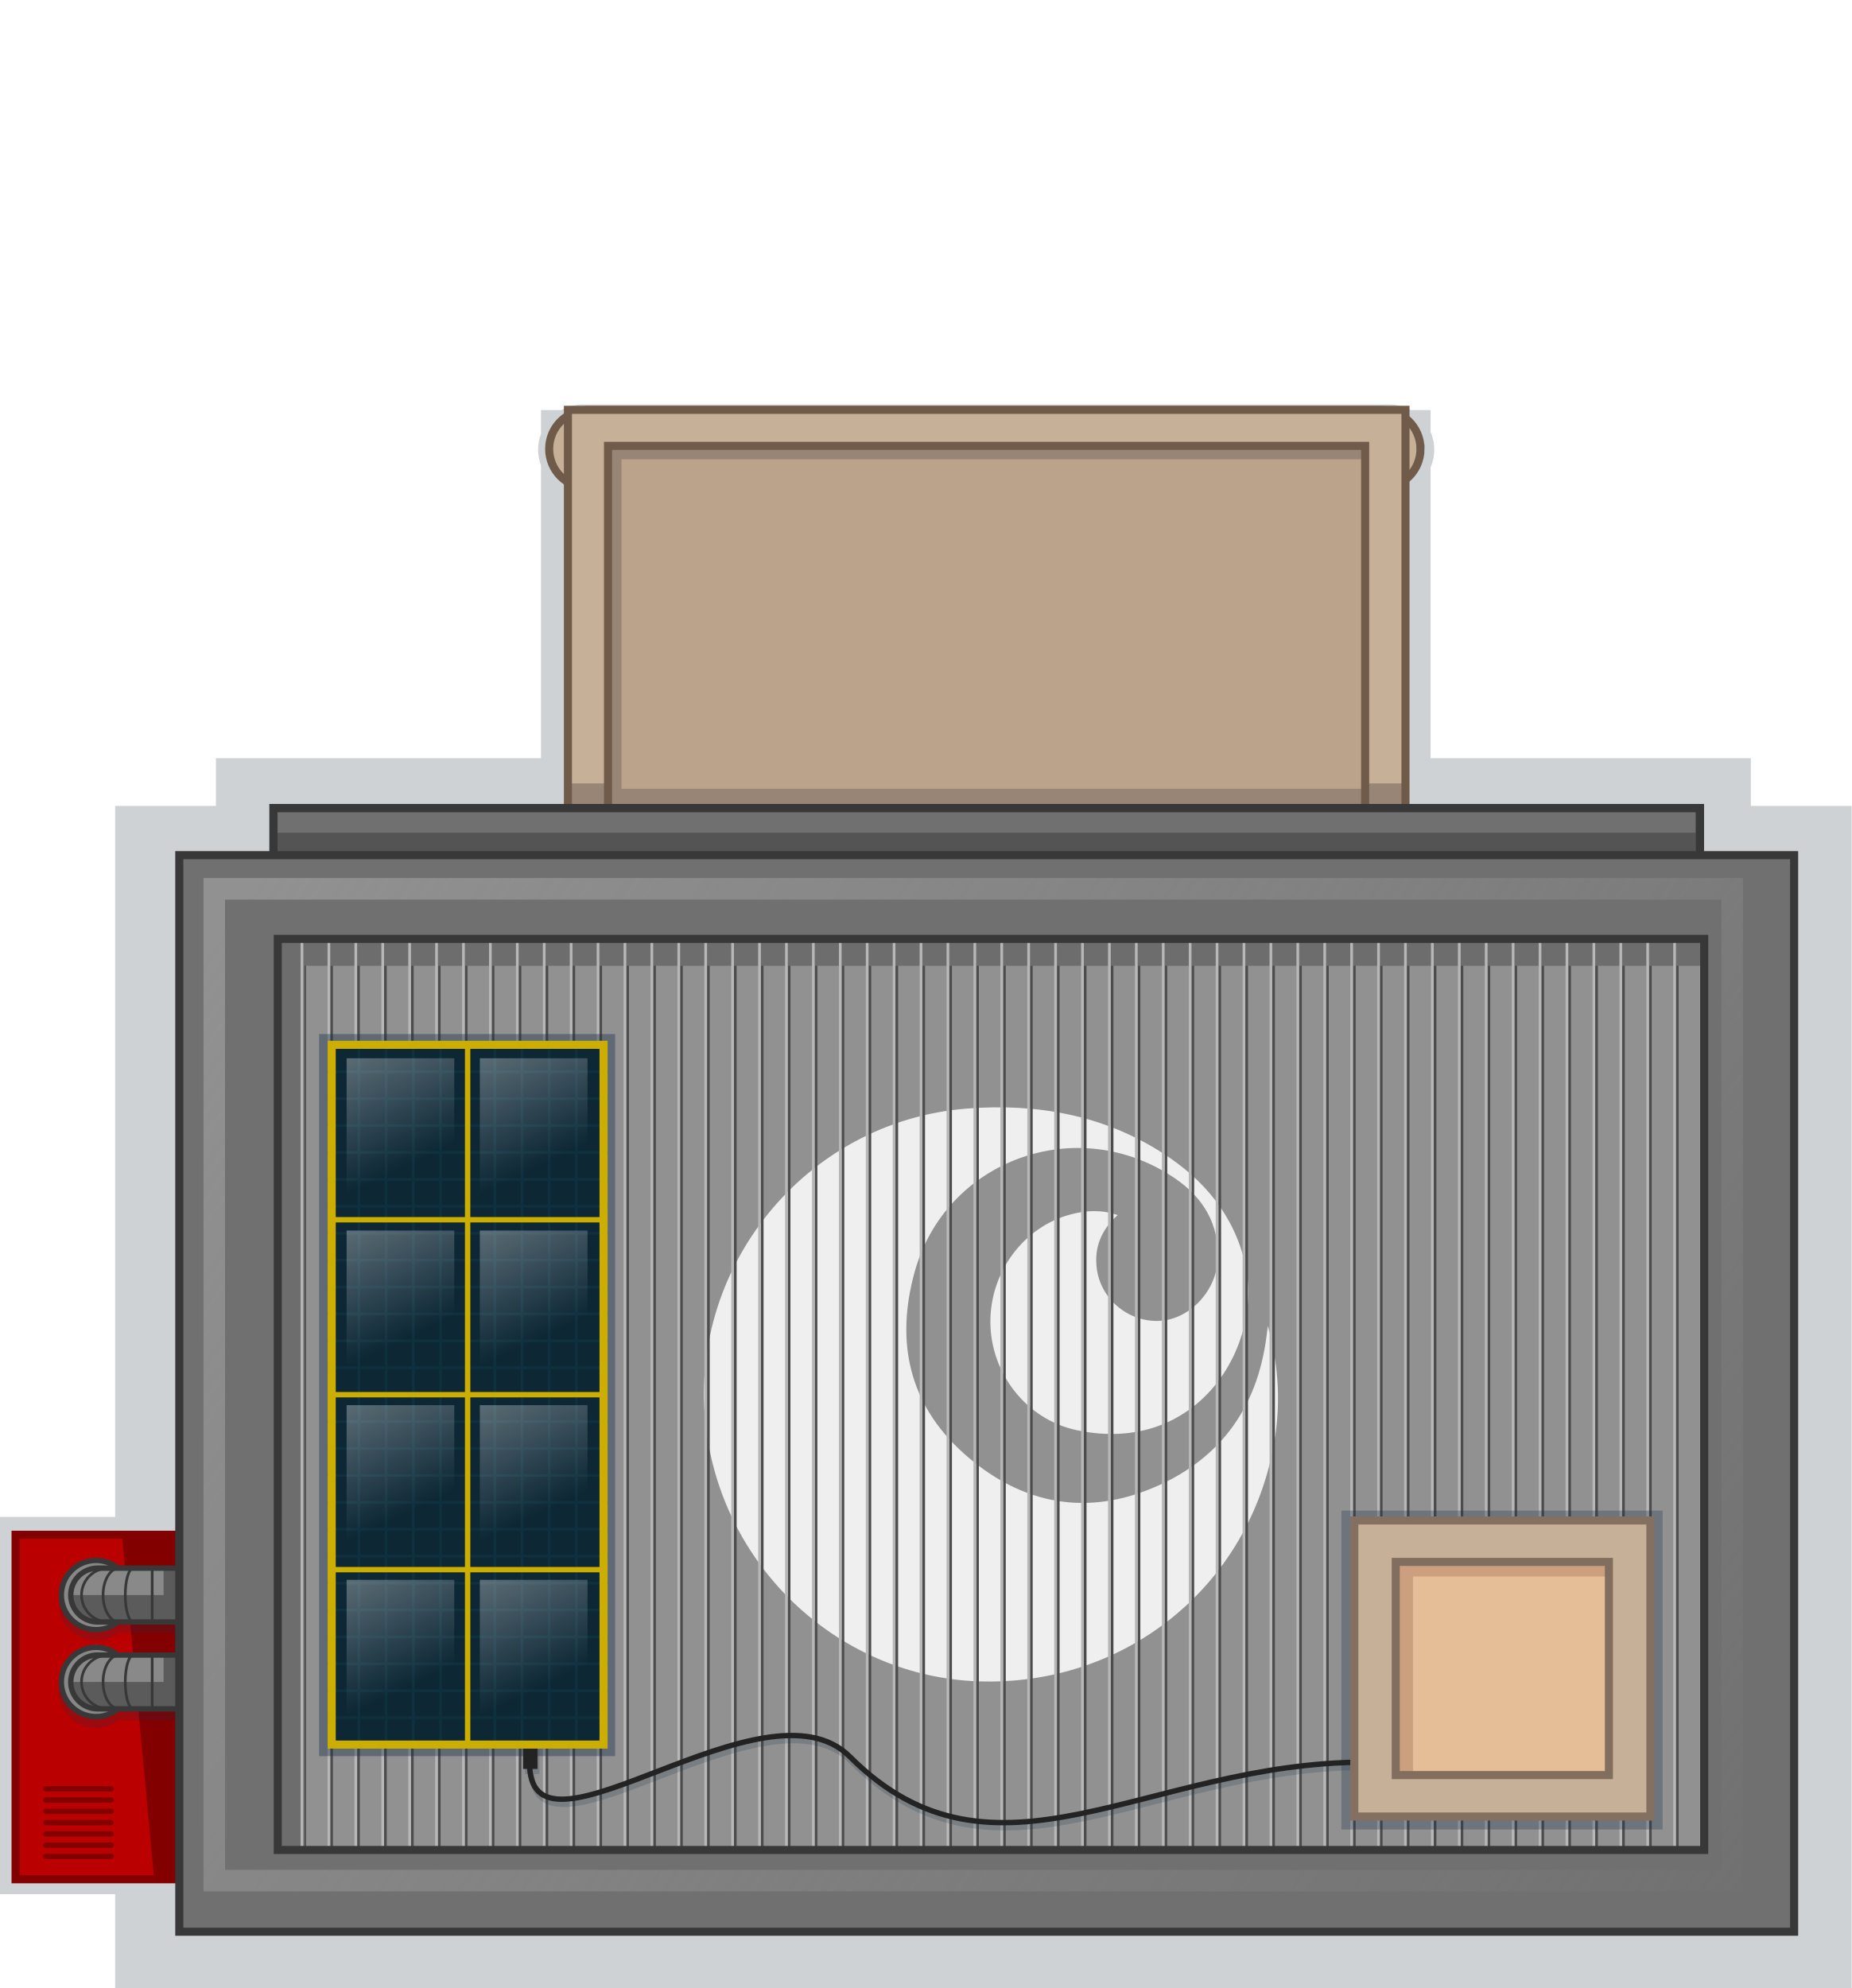
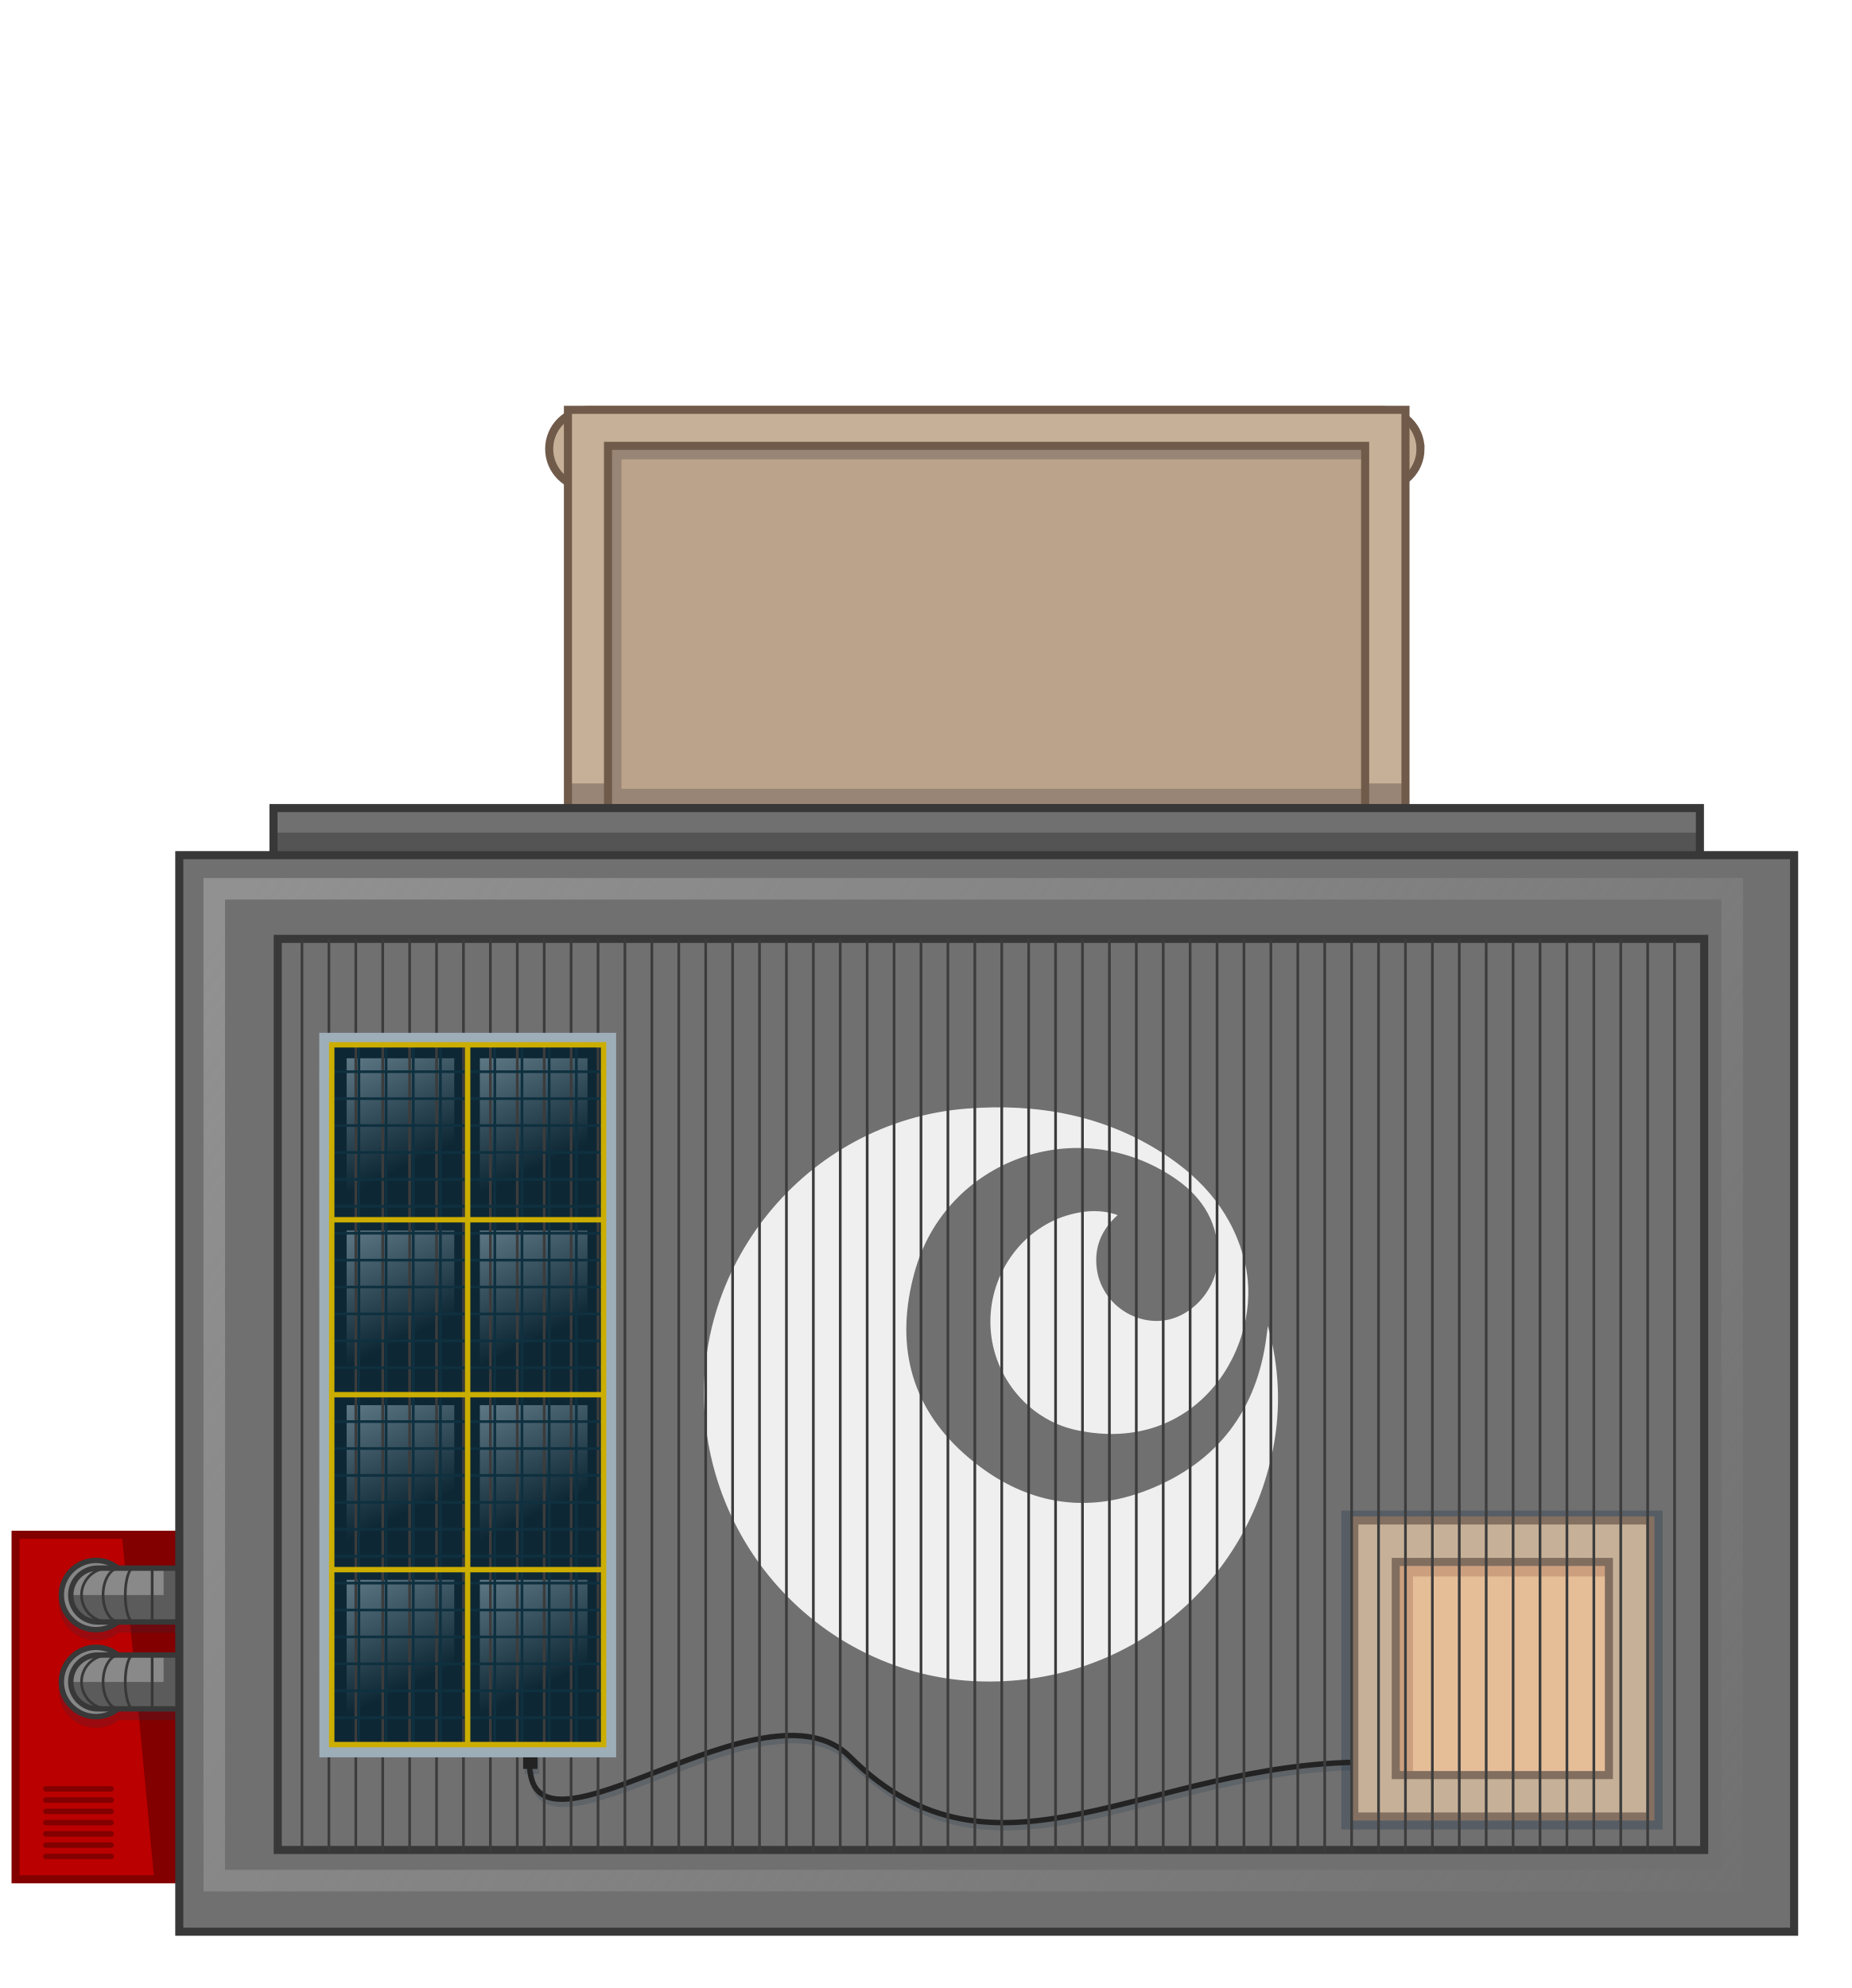
- <svg xmlns="http://www.w3.org/2000/svg" id="Layer_1" xml:space="preserve" viewBox="0 0 687.991 738.642" version="1.1" enable-background="new 0 0 687.991 738.642">
-   <g id="g3537">
-     <g id="g3539">
- 	</g>
-     <path id="path3580" opacity=".2" d="m650.54 299.43v-17.717h-119v-108.05c0.872-2.029 1.358-4.263 1.358-6.612s-0.486-4.582-1.358-6.611v-8.079h-7.328c-2.398-1.322-5.152-2.079-8.084-2.079h-299.42c-2.932 0-5.686 0.757-8.084 2.079h-7.607v8.816c-0.686 1.831-1.079 3.804-1.079 5.874s0.393 4.045 1.079 5.875v108.79h-120.79v17.717h-37.447v264.18h-42.783v140.17h42.783v34.858h645.21v-439.21h-37.45z" fill="#0C1C2B" />
-     <g id="g3582">
-       <path id="path3584" d="m527.79 166.8c0 7.977-6.466 14.441-14.441 14.441h-294.86c-7.976 0-14.441-6.465-14.441-14.441 0-7.975 6.465-14.44 14.441-14.44h294.86c7.97 0 14.44 6.47 14.44 14.44z" stroke="#705A4A" stroke-miterlimit="10" stroke-width="3" fill="#C6B198" />
-       <g id="g3586">
-         <rect id="rect3588" height="128" width="61" stroke="#820000" stroke-miterlimit="10" y="570.24" x="5.79" stroke-width="3" fill="#BA0000" />
-         <polygon id="polygon3590" points="66.791 698.24 57.29 698.24 45.29 570.24 66.791 570.24" fill="#820000" />
-         <path id="path3592" opacity=".2" d="m67.791 584.64h-23.703c-2.339-1.795-5.254-2.875-8.423-2.875-7.651 0-13.875 6.225-13.875 13.875s6.224 13.875 13.875 13.875c3.169 0 6.084-1.08 8.423-2.875h23.702v-22z" fill="#183049" />
-         <path id="path3594" opacity=".2" d="m67.791 617.14h-23.703c-2.339-1.795-5.254-2.875-8.423-2.875-7.651 0-13.875 6.225-13.875 13.875s6.224 13.875 13.875 13.875c3.169 0 6.084-1.08 8.423-2.875h23.702v-22z" fill="#183049" />
-         <g id="g3596">
-           <g id="g3598">
-             <circle id="circle3600" r="12.875" cy="592.64" stroke="#383838" cx="35.665" stroke-miterlimit="10" stroke-width="2" fill="#878787" />
-             <path id="path3602" d="m66.791 602.64h-30.5c-5.523 0-10-4.478-10-10s4.477-10 10-10h30.5v20z" fill="#5B5B5B" />
-           </g>
-           <path id="path3604" d="m60.791 582.64h-24.5c-5.523 0-10 4.478-10 10h34.5v-10z" fill="#898989" />
-           <path id="path3606" d="m40.29 602.64c-5.523 0-10-4.478-10-10s4.477-10 10-10" stroke="#383838" stroke-miterlimit="10" fill="none" />
-           <path id="path3608" d="m44.29 602.64c-3.314 0-6-4.478-6-10s2.686-10 6-10" stroke="#383838" stroke-miterlimit="10" fill="none" />
-           <path id="path3610" d="m49.54 602.64c-1.657 0-3-4.478-3-10s1.343-10 3-10" stroke="#383838" stroke-miterlimit="10" fill="none" />
-           <line id="line3612" y2="582.64" x2="56.54" stroke="#383838" stroke-miterlimit="10" y1="602.64" x1="56.54" fill="none" />
-           <path id="path3614" d="m66.791 602.64h-30.5c-5.523 0-10-4.478-10-10s4.477-10 10-10h30.5v20z" stroke="#383838" stroke-miterlimit="10" stroke-width="2" fill="none" />
-         </g>
-         <g id="g3616">
-           <g id="g3618">
-             <circle id="circle3620" r="12.875" cy="624.93" stroke="#383838" cx="35.665" stroke-miterlimit="10" stroke-width="2" fill="#878787" />
-             <path id="path3622" d="m66.791 634.93h-30.5c-5.523 0-10-4.478-10-10s4.477-10 10-10h30.5v20z" fill="#5B5B5B" />
-           </g>
-           <path id="path3624" d="m60.791 614.93h-24.5c-5.523 0-10 4.478-10 10h34.5v-10z" fill="#898989" />
-           <path id="path3626" d="m40.29 634.93c-5.523 0-10-4.478-10-10s4.477-10 10-10" stroke="#383838" stroke-miterlimit="10" fill="none" />
-           <path id="path3628" d="m44.29 634.93c-3.314 0-6-4.478-6-10s2.686-10 6-10" stroke="#383838" stroke-miterlimit="10" fill="none" />
-           <path id="path3630" d="m49.54 634.93c-1.657 0-3-4.478-3-10s1.343-10 3-10" stroke="#383838" stroke-miterlimit="10" fill="none" />
-           <line id="line3632" y2="614.93" x2="56.54" stroke="#383838" stroke-miterlimit="10" y1="634.93" x1="56.54" fill="none" />
-           <path id="path3634" d="m66.791 634.93h-30.5c-5.523 0-10-4.478-10-10s4.477-10 10-10h30.5v20z" stroke="#383838" stroke-miterlimit="10" stroke-width="2" fill="none" />
-         </g>
-         <g id="g3636" stroke="#820000" stroke-linecap="round" stroke-miterlimit="10" stroke-width="2" fill="none">
-           <line id="line3638" x2="41.29" y1="677.19" x1="17.04" y2="677.19" />
-           <line id="line3640" x2="41.29" y1="673.01" x1="17.04" y2="673.01" />
-           <line id="line3642" x2="41.29" y1="668.82" x1="17.04" y2="668.82" />
-           <line id="line3644" x2="41.29" y1="664.64" x1="17.04" y2="664.64" />
-           <line id="line3646" x2="41.29" y1="681.38" x1="17.04" y2="681.38" />
-           <line id="line3648" x2="41.29" y1="685.56" x1="17.04" y2="685.56" />
-           <line id="line3650" x2="41.29" y1="689.74" x1="17.04" y2="689.74" />
-         </g>
-       </g>
-       <g id="g3652">
-         <rect id="rect3654" height="147.98" width="311.19" y="152.27" x="211.02" fill="#C6B198" />
-         <rect id="rect3656" height="134.58" width="281.32" y="165.66" x="225.91" fill="#BAA38A" />
-         <polygon id="polygon3658" points="230.91 170.66 507.23 170.66 507.23 165.66 225.91 165.66 225.91 300.24 230.91 300.24" fill="#988575" />
-         <polygon id="polygon3660" points="522.21 291.08 507.96 291.08 506.7 293.08 227 293.08 226.36 291.08 211.02 291.08 211.02 300.24 522.21 300.24" fill="#988575" />
-         <rect id="rect3662" height="134.58" width="281.32" stroke="#705A4A" stroke-miterlimit="10" y="165.66" x="225.91" stroke-width="3" fill="none" />
-         <rect id="rect3664" height="147.98" width="311.19" stroke="#705A4A" stroke-miterlimit="10" y="152.27" x="211.02" stroke-width="3" fill="none" />
-       </g>
-       <g id="g3666">
-         <rect id="rect3668" height="18.294" width="530" stroke="#383838" stroke-miterlimit="10" y="300.24" x="101.61" stroke-width="3" fill="#707070" />
-         <rect id="rect3670" height="9.147" width="530" y="309.39" x="101.61" fill="#545454" />
-         <rect id="rect3672" height="18.294" width="530" stroke="#383838" stroke-miterlimit="10" y="300.24" x="101.61" stroke-width="3" fill="none" />
-       </g>
-       <g id="g3674">
-         <rect id="rect3676" height="400" width="600" stroke="#383838" stroke-miterlimit="10" y="317.73" x="66.613" stroke-width="3" fill="#707070" />
-         <linearGradient id="SVGID_2_" y2="725.49" gradientUnits="userSpaceOnUse" x2="658.07" y1="325.49" x1="96.072">
-           <stop id="stop3679" stop-color="#919191" offset="0" />
-           <stop id="stop3681" stop-color="#919191" stop-opacity="0" offset="1" />
-         </linearGradient>
-         <path id="path3683" d="m647.61 702.74h-572v-376.5h572v376.5zm-564-8h556v-360.5h-556v360.5z" fill="url(#SVGID_2_)" />
-       </g>
-       <g id="g3685">
-         <rect id="rect3687" height="338.52" width="530" y="348.84" x="103.2" fill="#919191" />
-         <path id="path3689" fill="#EFEFEF" fill-rule="evenodd" clip-rule="evenodd" d="m471.08 492.66c4.268 15.234 4.939 30.533 1.865 45.971-10.387 52.139-55.922 87.961-109.42 86.07-51.273-1.809-94.275-41.445-101.07-93.168-7.875-59.926 36.756-115.1 97.039-119.66 25.774-1.947 50.366 2.348 72.472 16.541 15.342 9.846 26.555 23.057 30.713 41.285 6.822 29.918-17.334 71.301-62.676 61.67-18.613-3.951-31.87-21.027-32.024-39.951-0.154-18.801 12.409-35.705 29.985-40.242 5.629-1.453 11.281-1.818 17.305 0.287-6.168 5.551-8.793 12.168-7.738 20.01 1.523 11.357 11.828 19.828 23.25 19.299 11.109-0.512 21.092-10.922 21.678-22.791 0.645-13.049-5.402-22.969-15.715-30.041-36.334-24.934-85.44-7.061-96.952 34.822-7.109 25.854-2.068 49.021 18.265 67.225 20.009 17.906 43.446 23.555 68.823 13.443 25.482-10.15 40.219-29.502 43.707-57 0.16-1.27 0.33-2.53 0.49-3.78z" />
-         <g id="g3691" stroke="#4C4C4C" stroke-miterlimit="10" fill="none">
-           <line id="line3693" x2="113.2" y1="348.84" x1="113.2" y2="687.84" />
-           <line id="line3695" x2="123.2" y1="348.84" x1="123.2" y2="687.84" />
-           <line id="line3697" x2="133.2" y1="348.84" x1="133.2" y2="687.84" />
-           <line id="line3699" x2="143.2" y1="348.84" x1="143.2" y2="687.84" />
-           <line id="line3701" x2="153.2" y1="348.84" x1="153.2" y2="687.84" />
-           <line id="line3703" x2="163.2" y1="348.84" x1="163.2" y2="687.84" />
-           <line id="line3705" x2="173.2" y1="348.84" x1="173.2" y2="687.84" />
-           <line id="line3707" x2="183.2" y1="348.84" x1="183.2" y2="687.84" />
-           <line id="line3709" x2="193.2" y1="348.84" x1="193.2" y2="687.84" />
-           <line id="line3711" x2="203.2" y1="348.84" x1="203.2" y2="687.84" />
-           <line id="line3713" x2="213.2" y1="348.84" x1="213.2" y2="687.84" />
-           <line id="line3715" x2="223.2" y1="348.84" x1="223.2" y2="687.84" />
-           <line id="line3717" x2="233.2" y1="348.84" x1="233.2" y2="687.84" />
-           <line id="line3719" x2="243.2" y1="348.84" x1="243.2" y2="687.84" />
-           <line id="line3721" x2="253.2" y1="348.84" x1="253.2" y2="687.84" />
-           <line id="line3723" x2="263.2" y1="348.84" x1="263.2" y2="687.84" />
-           <line id="line3725" x2="273.2" y1="348.84" x1="273.2" y2="687.84" />
-           <line id="line3727" x2="283.2" y1="348.84" x1="283.2" y2="687.84" />
-           <line id="line3729" x2="293.2" y1="348.84" x1="293.2" y2="687.84" />
-           <line id="line3731" x2="303.2" y1="348.84" x1="303.2" y2="687.84" />
-           <line id="line3733" x2="313.2" y1="348.84" x1="313.2" y2="687.84" />
-           <line id="line3735" x2="323.2" y1="348.84" x1="323.2" y2="687.84" />
-           <line id="line3737" x2="333.2" y1="348.84" x1="333.2" y2="687.84" />
-           <line id="line3739" x2="343.2" y1="348.84" x1="343.2" y2="687.84" />
-           <line id="line3741" x2="353.2" y1="348.84" x1="353.2" y2="687.84" />
-           <line id="line3743" x2="363.2" y1="348.84" x1="363.2" y2="687.84" />
-           <line id="line3745" x2="373.2" y1="348.84" x1="373.2" y2="687.84" />
-           <line id="line3747" x2="383.2" y1="348.84" x1="383.2" y2="687.84" />
-           <line id="line3749" x2="393.2" y1="348.84" x1="393.2" y2="687.84" />
-           <line id="line3751" x2="403.2" y1="348.84" x1="403.2" y2="687.84" />
-           <line id="line3753" x2="413.2" y1="348.84" x1="413.2" y2="687.84" />
-           <line id="line3755" x2="423.2" y1="348.84" x1="423.2" y2="687.84" />
-           <line id="line3757" x2="433.2" y1="348.84" x1="433.2" y2="687.84" />
-           <line id="line3759" x2="443.2" y1="348.84" x1="443.2" y2="687.84" />
-           <line id="line3761" x2="453.2" y1="348.84" x1="453.2" y2="687.84" />
-           <line id="line3763" x2="463.2" y1="348.84" x1="463.2" y2="687.84" />
-           <line id="line3765" x2="473.2" y1="348.84" x1="473.2" y2="687.84" />
-           <line id="line3767" x2="483.2" y1="348.84" x1="483.2" y2="687.84" />
-           <line id="line3769" x2="493.2" y1="348.84" x1="493.2" y2="687.84" />
-           <line id="line3771" x2="503.2" y1="348.84" x1="503.2" y2="687.84" />
-           <line id="line3773" x2="513.2" y1="348.84" x1="513.2" y2="687.84" />
-           <line id="line3775" x2="523.2" y1="348.84" x1="523.2" y2="687.84" />
-           <line id="line3777" x2="533.2" y1="348.84" x1="533.2" y2="687.84" />
-           <line id="line3779" x2="543.2" y1="348.84" x1="543.2" y2="687.84" />
-           <line id="line3781" x2="553.2" y1="348.84" x1="553.2" y2="687.84" />
-           <line id="line3783" x2="563.2" y1="348.84" x1="563.2" y2="687.84" />
-           <line id="line3785" x2="573.2" y1="348.84" x1="573.2" y2="687.84" />
-           <line id="line3787" x2="583.2" y1="348.84" x1="583.2" y2="687.84" />
-           <line id="line3789" x2="593.2" y1="348.84" x1="593.2" y2="687.84" />
-           <line id="line3791" x2="603.2" y1="348.84" x1="603.2" y2="687.84" />
-           <line id="line3793" x2="613.2" y1="348.84" x1="613.2" y2="687.84" />
-           <line id="line3795" x2="623.2" y1="348.84" x1="623.2" y2="687.84" />
-         </g>
-         <polygon id="polygon3797" points="113.2 358.84 633.2 358.84 633.2 348.84 103.2 348.84 103.2 687.36 113.2 687.36" fill="#6D6D6D" />
-         <g id="g3799" stroke="#B7B7B7" stroke-miterlimit="10" fill="none">
-           <line id="line3801" x2="112.2" y1="348.84" x1="112.2" y2="687.84" />
-           <line id="line3803" x2="122.2" y1="348.84" x1="122.2" y2="687.84" />
-           <line id="line3805" x2="132.2" y1="348.84" x1="132.2" y2="687.84" />
-           <line id="line3807" x2="142.2" y1="348.84" x1="142.2" y2="687.84" />
-           <line id="line3809" x2="152.2" y1="348.84" x1="152.2" y2="687.84" />
-           <line id="line3811" x2="162.2" y1="348.84" x1="162.2" y2="687.84" />
-           <line id="line3813" x2="172.2" y1="348.84" x1="172.2" y2="687.84" />
-           <line id="line3815" x2="182.2" y1="348.84" x1="182.2" y2="687.84" />
-           <line id="line3817" x2="192.2" y1="348.84" x1="192.2" y2="687.84" />
-           <line id="line3819" x2="202.2" y1="348.84" x1="202.2" y2="687.84" />
-           <line id="line3821" x2="212.2" y1="348.84" x1="212.2" y2="687.84" />
-           <line id="line3823" x2="222.2" y1="348.84" x1="222.2" y2="687.84" />
-           <line id="line3825" x2="232.2" y1="348.84" x1="232.2" y2="687.84" />
-           <line id="line3827" x2="242.2" y1="348.84" x1="242.2" y2="687.84" />
-           <line id="line3829" x2="252.2" y1="348.84" x1="252.2" y2="687.84" />
-           <line id="line3831" x2="262.2" y1="348.84" x1="262.2" y2="687.84" />
-           <line id="line3833" x2="272.2" y1="348.84" x1="272.2" y2="687.84" />
-           <line id="line3835" x2="282.2" y1="348.84" x1="282.2" y2="687.84" />
-           <line id="line3837" x2="292.2" y1="348.84" x1="292.2" y2="687.84" />
-           <line id="line3839" x2="302.2" y1="348.84" x1="302.2" y2="687.84" />
-           <line id="line3841" x2="312.2" y1="348.84" x1="312.2" y2="687.84" />
-           <line id="line3843" x2="322.2" y1="348.84" x1="322.2" y2="687.84" />
-           <line id="line3845" x2="332.2" y1="348.84" x1="332.2" y2="687.84" />
-           <line id="line3847" x2="342.2" y1="348.84" x1="342.2" y2="687.84" />
-           <line id="line3849" x2="352.2" y1="348.84" x1="352.2" y2="687.84" />
-           <line id="line3851" x2="362.2" y1="348.84" x1="362.2" y2="687.84" />
-           <line id="line3853" x2="372.2" y1="348.84" x1="372.2" y2="687.84" />
-           <line id="line3855" x2="382.2" y1="348.84" x1="382.2" y2="687.84" />
-           <line id="line3857" x2="392.2" y1="348.84" x1="392.2" y2="687.84" />
-           <line id="line3859" x2="402.2" y1="348.84" x1="402.2" y2="687.84" />
-           <line id="line3861" x2="412.2" y1="348.84" x1="412.2" y2="687.84" />
-           <line id="line3863" x2="422.2" y1="348.84" x1="422.2" y2="687.84" />
-           <line id="line3865" x2="432.2" y1="348.84" x1="432.2" y2="687.84" />
-           <line id="line3867" x2="442.2" y1="348.84" x1="442.2" y2="687.84" />
-           <line id="line3869" x2="452.2" y1="348.84" x1="452.2" y2="687.84" />
-           <line id="line3871" x2="462.2" y1="348.84" x1="462.2" y2="687.84" />
-           <line id="line3873" x2="472.2" y1="348.84" x1="472.2" y2="687.84" />
-           <line id="line3875" x2="482.2" y1="348.84" x1="482.2" y2="687.84" />
-           <line id="line3877" x2="492.2" y1="348.84" x1="492.2" y2="687.84" />
-           <line id="line3879" x2="502.2" y1="348.84" x1="502.2" y2="687.84" />
-           <line id="line3881" x2="512.2" y1="348.84" x1="512.2" y2="687.84" />
-           <line id="line3883" x2="522.2" y1="348.84" x1="522.2" y2="687.84" />
-           <line id="line3885" x2="532.2" y1="348.84" x1="532.2" y2="687.84" />
-           <line id="line3887" x2="542.2" y1="348.84" x1="542.2" y2="687.84" />
-           <line id="line3889" x2="552.2" y1="348.84" x1="552.2" y2="687.84" />
-           <line id="line3891" x2="562.2" y1="348.84" x1="562.2" y2="687.84" />
-           <line id="line3893" x2="572.2" y1="348.84" x1="572.2" y2="687.84" />
-           <line id="line3895" x2="582.2" y1="348.84" x1="582.2" y2="687.84" />
-           <line id="line3897" x2="592.2" y1="348.84" x1="592.2" y2="687.84" />
-           <line id="line3899" x2="602.2" y1="348.84" x1="602.2" y2="687.84" />
-           <line id="line3901" x2="612.2" y1="348.84" x1="612.2" y2="687.84" />
-           <line id="line3903" x2="622.2" y1="348.84" x1="622.2" y2="687.84" />
-         </g>
-         <rect id="rect3905" height="338.52" width="530" stroke="#383838" stroke-miterlimit="10" y="348.84" x="103.2" stroke-width="3" fill="none" />
-       </g>
-       <g id="g3907">
-         <rect id="rect3909" opacity=".3" height="118.48" width="119.36" y="561.27" x="498.4" fill="#183049" />
-         <g id="g3911">
-           <rect id="rect3913" opacity=".4" height="268.29" width="110" y="384.2" x="118.56" fill="#183049" />
-           <g id="g3915" opacity=".2">
-             <rect id="rect3917" height="9.047" width="5.344" y="650.1" x="195.07" fill="#183049" />
-             <path id="path3919" d="m197.49 658.14c1.5 40.5 87.549-34.975 119-3.523 53.884 53.884 110.1 2.023 191.5 2.023" stroke="#183049" stroke-miterlimit="10" stroke-width="2" fill="none" />
-           </g>
-           <g id="g3921">
-             <rect id="rect3923" height="9.047" width="5.344" y="648.2" x="194.37" fill="#232323" />
-             <path id="path3925" d="m196.79 656.24c1.5 40.5 87.549-34.975 119-3.523 53.883 53.884 110.1 2.023 191.5 2.023" stroke="#232323" stroke-miterlimit="10" stroke-width="2" fill="none" />
-           </g>
-           <g id="g3927">
-             <rect id="rect3929" height="260" width="101" y="388.2" x="123.25" fill="#0D2735" />
-             <g id="g3931" stroke="#0F303F" stroke-miterlimit="10" fill="none">
-               <g id="g3933">
-                 <line id="line3935" x2="121.75" y1="398.2" x1="225.75" y2="398.2" />
-                 <line id="line3937" x2="121.75" y1="408.2" x1="225.75" y2="408.2" />
-                 <line id="line3939" x2="121.75" y1="418.2" x1="225.75" y2="418.2" />
-                 <line id="line3941" x2="121.75" y1="428.2" x1="225.75" y2="428.2" />
-                 <line id="line3943" x2="121.75" y1="438.2" x1="225.75" y2="438.2" />
-                 <line id="line3945" x2="121.75" y1="448.2" x1="225.75" y2="448.2" />
-                 <line id="line3947" x2="121.75" y1="458.2" x1="225.75" y2="458.2" />
-                 <line id="line3949" x2="121.75" y1="468.2" x1="225.75" y2="468.2" />
-                 <line id="line3951" x2="121.75" y1="478.2" x1="225.75" y2="478.2" />
-                 <line id="line3953" x2="121.75" y1="488.2" x1="225.75" y2="488.2" />
-                 <line id="line3955" x2="121.75" y1="498.2" x1="225.75" y2="498.2" />
-                 <line id="line3957" x2="121.75" y1="508.2" x1="225.75" y2="508.2" />
-                 <line id="line3959" x2="121.75" y1="518.2" x1="225.75" y2="518.2" />
-                 <line id="line3961" x2="121.75" y1="528.2" x1="225.75" y2="528.2" />
-                 <line id="line3963" x2="121.75" y1="538.2" x1="225.75" y2="538.2" />
-                 <line id="line3965" x2="121.75" y1="548.2" x1="225.75" y2="548.2" />
-                 <line id="line3967" x2="121.75" y1="558.2" x1="225.75" y2="558.2" />
-                 <line id="line3969" x2="121.75" y1="568.2" x1="225.75" y2="568.2" />
-                 <line id="line3971" x2="121.75" y1="578.2" x1="225.75" y2="578.2" />
-                 <line id="line3973" x2="121.75" y1="588.2" x1="225.75" y2="588.2" />
-                 <line id="line3975" x2="121.75" y1="598.2" x1="225.75" y2="598.2" />
-                 <line id="line3977" x2="121.75" y1="608.2" x1="225.75" y2="608.2" />
-                 <line id="line3979" x2="121.75" y1="618.2" x1="225.75" y2="618.2" />
-                 <line id="line3981" x2="121.75" y1="628.2" x1="225.75" y2="628.2" />
-                 <line id="line3983" x2="121.75" y1="638.2" x1="225.75" y2="638.2" />
-               </g>
-               <line id="line3985" x2="133.35" y1="388.2" x1="133.35" y2="648.2" />
-               <line id="line3987" x2="143.45" y1="388.2" x1="143.45" y2="648.2" />
-               <line id="line3989" x2="153.55" y1="388.2" x1="153.55" y2="648.2" />
-               <line id="line3991" x2="163.65" y1="388.2" x1="163.65" y2="648.2" />
-               <line id="line3993" x2="173.75" y1="388.2" x1="173.75" y2="648.2" />
-               <line id="line3995" x2="183.85" y1="388.2" x1="183.85" y2="648.2" />
-               <line id="line3997" x2="193.95" y1="388.2" x1="193.95" y2="648.2" />
-               <line id="line3999" x2="204.05" y1="388.2" x1="204.05" y2="648.2" />
-               <line id="line4001" x2="214.15" y1="388.2" x1="214.15" y2="648.2" />
-             </g>
-             <rect id="rect4003" height="260" width="101" stroke="#CCAE00" stroke-miterlimit="10" y="388.2" x="123.25" stroke-width="3" fill="none" />
-             <g id="g4005" stroke="#CCAE00" stroke-width="2" stroke-miterlimit="10">
-               <line id="line4007" y2="648.2" x2="173.75" y1="388.2" x1="173.75" fill="none" />
-               <line id="line4009" y2="518.2" x2="121.75" y1="518.2" x1="225.75" fill="none" />
-               <line id="line4011" y2="453.2" x2="121.75" y1="453.2" x1="225.75" fill="#0D2735" />
-               <line id="line4013" y2="583.2" x2="121.75" y1="583.2" x1="225.75" fill="none" />
-             </g>
-             <linearGradient id="SVGID_3_" y2="431.84" gradientUnits="userSpaceOnUse" x2="154.04" y1="379.84" x1="129.54">
-               <stop id="stop4016" stop-color="#fff" stop-opacity=".4" offset="0" />
-               <stop id="stop4018" stop-color="#fff" stop-opacity="0" offset="1" />
-             </linearGradient>
-             <rect id="rect4020" height="55" width="40" y="393.2" x="128.79" fill="url(#SVGID_3_)" />
-             <linearGradient id="SVGID_4_" y2="431.84" gradientUnits="userSpaceOnUse" x2="203.54" y1="379.84" x1="179.04">
-               <stop id="stop4023" stop-color="#fff" stop-opacity=".4" offset="0" />
-               <stop id="stop4025" stop-color="#fff" stop-opacity="0" offset="1" />
-             </linearGradient>
-             <rect id="rect4027" height="55" width="40" y="393.2" x="178.29" fill="url(#SVGID_4_)" />
-             <linearGradient id="SVGID_5_" y2="495.84" gradientUnits="userSpaceOnUse" x2="154.04" y1="443.84" x1="129.54">
-               <stop id="stop4030" stop-color="#fff" stop-opacity=".4" offset="0" />
-               <stop id="stop4032" stop-color="#fff" stop-opacity="0" offset="1" />
-             </linearGradient>
-             <rect id="rect4034" height="55" width="40" y="457.2" x="128.79" fill="url(#SVGID_5_)" />
-             <linearGradient id="SVGID_6_" y2="495.84" gradientUnits="userSpaceOnUse" x2="203.54" y1="443.84" x1="179.04">
-               <stop id="stop4037" stop-color="#fff" stop-opacity=".4" offset="0" />
-               <stop id="stop4039" stop-color="#fff" stop-opacity="0" offset="1" />
-             </linearGradient>
-             <rect id="rect4041" height="55" width="40" y="457.2" x="178.29" fill="url(#SVGID_6_)" />
-             <linearGradient id="SVGID_7_" y2="560.74" gradientUnits="userSpaceOnUse" x2="154.04" y1="508.74" x1="129.54">
-               <stop id="stop4044" stop-color="#fff" stop-opacity=".4" offset="0" />
-               <stop id="stop4046" stop-color="#fff" stop-opacity="0" offset="1" />
-             </linearGradient>
-             <rect id="rect4048" height="55" width="40" y="522.09" x="128.79" fill="url(#SVGID_7_)" />
-             <linearGradient id="SVGID_8_" y2="560.74" gradientUnits="userSpaceOnUse" x2="203.54" y1="508.74" x1="179.04">
-               <stop id="stop4051" stop-color="#fff" stop-opacity=".4" offset="0" />
-               <stop id="stop4053" stop-color="#fff" stop-opacity="0" offset="1" />
-             </linearGradient>
-             <rect id="rect4055" height="55" width="40" y="522.09" x="178.29" fill="url(#SVGID_8_)" />
-             <linearGradient id="SVGID_9_" y2="625.64" gradientUnits="userSpaceOnUse" x2="154.04" y1="573.64" x1="129.54">
-               <stop id="stop4058" stop-color="#fff" stop-opacity=".4" offset="0" />
-               <stop id="stop4060" stop-color="#fff" stop-opacity="0" offset="1" />
-             </linearGradient>
-             <rect id="rect4062" height="55" width="40" y="586.99" x="128.79" fill="url(#SVGID_9_)" />
-             <linearGradient id="SVGID_10_" y2="625.64" gradientUnits="userSpaceOnUse" x2="203.54" y1="573.64" x1="179.04">
-               <stop id="stop4065" stop-color="#fff" stop-opacity=".4" offset="0" />
-               <stop id="stop4067" stop-color="#fff" stop-opacity="0" offset="1" />
-             </linearGradient>
-             <rect id="rect4069" height="55" width="40" y="586.99" x="178.29" fill="url(#SVGID_10_)" />
-           </g>
-         </g>
-         <g id="g4071">
-           <rect id="rect4073" height="110" width="110" stroke="#847061" stroke-miterlimit="10" y="564.93" x="503.2" stroke-width="3" fill="#C6B198" />
-           <rect id="rect4075" height="79.2" width="79.2" y="580.33" x="518.6" fill="#E5BE98" />
-           <polygon id="polygon4077" points="525 585.73 597.8 585.73 597.8 580.33 518.6 580.33 518.6 659.53 525 659.53" fill="#CCA07F" />
-           <rect id="rect4079" height="79.2" width="79.2" stroke="#826E5F" stroke-miterlimit="10" y="580.33" x="518.6" stroke-width="3" fill="none" />
-         </g>
-       </g>
-     </g>
-   </g>
+ <svg xmlns="http://www.w3.org/2000/svg" xmlns:xlink="http://www.w3.org/1999/xlink" id="Layer_1" xml:space="preserve" viewBox="0 0 687.991 738.642" height="100%" width="100%" version="1.1" enable-background="new 0 0 687.991 738.642">
+   <defs id="defs11677">
+     <linearGradient id="linearGradient13196" y2="725.49" gradientUnits="userSpaceOnUse" y1="325.49" x2="658.07" x1="96.072">
+       <stop id="stop3679" stop-color="#919191" offset="0" />
+       <stop id="stop3681" stop-opacity="0" stop-color="#919191" offset="1" />
+     </linearGradient>
+     <linearGradient id="SVGID_3_" y2="431.84" gradientUnits="userSpaceOnUse" y1="379.84" x2="154.04" x1="129.54">
+       <stop id="stop4016" stop-color="#728c9a" offset="0" />
+       <stop id="stop4018" stop-color="#0d2735" offset="1" />
+     </linearGradient>
+     <linearGradient id="linearGradient13513" x1="179.04" xlink:href="#SVGID_3_" gradientUnits="userSpaceOnUse" y1="573.64" gradientTransform="translate(5.22e-7 -.0000043992)" x2="203.54" y2="625.64" />
+     <linearGradient id="linearGradient13516" x1="129.54" xlink:href="#SVGID_3_" gradientUnits="userSpaceOnUse" y1="573.64" gradientTransform="translate(5.22e-7 -.0000043992)" x2="154.04" y2="625.64" />
+     <linearGradient id="linearGradient13519" x1="179.04" xlink:href="#SVGID_3_" gradientUnits="userSpaceOnUse" y1="508.74" gradientTransform="translate(4.78e-7 -.0000043992)" x2="203.54" y2="560.74" />
+     <linearGradient id="linearGradient13522" x1="129.54" xlink:href="#SVGID_3_" gradientUnits="userSpaceOnUse" y1="508.74" gradientTransform="translate(5.22e-7 -.0000043992)" x2="154.04" y2="560.74" />
+     <linearGradient id="linearGradient13525" x1="179.04" xlink:href="#SVGID_3_" gradientUnits="userSpaceOnUse" y1="443.84" gradientTransform="translate(5.22e-7 -.0000043992)" x2="203.54" y2="495.84" />
+     <linearGradient id="linearGradient13528" x1="129.54" xlink:href="#SVGID_3_" gradientUnits="userSpaceOnUse" y1="443.84" gradientTransform="translate(5.22e-7 -.0000043992)" x2="154.04" y2="495.84" />
+     <linearGradient id="linearGradient13531" x1="179.04" xlink:href="#SVGID_3_" gradientUnits="userSpaceOnUse" y1="379.84" gradientTransform="translate(5.22e-7 -.0000043992)" x2="203.54" y2="431.84" />
+     <linearGradient id="linearGradient13534" x1="129.54" xlink:href="#SVGID_3_" gradientUnits="userSpaceOnUse" y1="379.84" gradientTransform="translate(5.22e-7 -.0000043992)" x2="154.04" y2="431.84" />
+   </defs>
+   <path id="path3584" d="m527.79 166.8c0 7.977-6.466 14.441-14.441 14.441h-294.86c-7.976 0-14.441-6.465-14.441-14.441 0-7.975 6.465-14.44 14.441-14.44h294.86c7.97 0 14.44 6.47 14.44 14.44z" stroke="#705a4a" stroke-miterlimit="10" stroke-width="3" fill="#c6b198" />
+   <rect id="rect3588" height="128" width="61" stroke="#820000" stroke-miterlimit="10" y="570.24" x="5.79" stroke-width="3" fill="#ba0000" />
+   <polygon id="polygon3590" points="66.791 698.24 57.29 698.24 45.29 570.24 66.791 570.24" fill="#820000" />
+   <path id="path3592" opacity=".2" fill="#183049" d="m67.791 584.64h-23.703c-2.339-1.795-5.254-2.875-8.423-2.875-7.651 0-13.875 6.225-13.875 13.875s6.224 13.875 13.875 13.875c3.169 0 6.084-1.08 8.423-2.875h23.702v-22z" />
+   <path id="path3594" opacity=".2" fill="#183049" d="m67.791 617.14h-23.703c-2.339-1.795-5.254-2.875-8.423-2.875-7.651 0-13.875 6.225-13.875 13.875s6.224 13.875 13.875 13.875c3.169 0 6.084-1.08 8.423-2.875h23.702v-22z" />
+   <circle id="circle3600" r="12.875" d="m 48.54,592.64 c 0,7.111 -5.764,12.875 -12.875,12.875 -7.111,0 -12.875,-5.764 -12.875,-12.875 0,-7.111 5.764,-12.875 12.875,-12.875 7.111,0 12.875,5.764 12.875,12.875 z" stroke="#383838" cy="592.64" cx="35.665" stroke-miterlimit="10" stroke-width="2" fill="#878787" />
+   <circle id="circle3620" r="12.875" d="m 48.54,624.93 c 0,7.111 -5.764,12.875 -12.875,12.875 -7.111,0 -12.875,-5.764 -12.875,-12.875 0,-7.111 5.764,-12.875 12.875,-12.875 7.111,0 12.875,5.764 12.875,12.875 z" stroke="#383838" cy="624.93" cx="35.665" stroke-miterlimit="10" stroke-width="2" fill="#878787" />
+   <path id="path3622" d="m66.791 634.93h-30.5c-5.523 0-10-4.478-10-10s4.477-10 10-10h30.5v20zm0-32.29h-30.5c-5.523 0-10-4.478-10-10s4.477-10 10-10h30.5v20z" fill="#5b5b5b" />
+   <path id="path3624" d="m60.791 614.93h-24.5c-5.523 0-10 4.478-10 10h34.5v-10zm0-32.29h-24.5c-5.523 0-10 4.478-10 10h34.5v-10z" fill="#898989" />
+   <path id="line3632" stroke="#383838" fill="none" stroke-miterlimit="10" d="m56.54 634.93v-20m-7 20c-1.657 0-3-4.478-3-10s1.343-10 3-10m-5.25 20c-3.314 0-6-4.478-6-10s2.686-10 6-10m-4 20c-5.523 0-10-4.478-10-10s4.477-10 10-10m16.25-12.29v-20m-7 20c-1.657 0-3-4.478-3-10s1.343-10 3-10m-5.25 20c-3.314 0-6-4.478-6-10s2.686-10 6-10m-4 20c-5.523 0-10-4.478-10-10s4.477-10 10-10" />
+   <path id="path3634" d="m66.791 634.93h-30.5c-5.523 0-10-4.478-10-10s4.477-10 10-10h30.5v20zm0-32.29h-30.5c-5.523 0-10-4.478-10-10s4.477-10 10-10h30.5v20z" stroke="#383838" stroke-miterlimit="10" stroke-width="2" fill="none" />
+   <path id="line3650" d="m17.04 689.74h24.25m-24.25-4.18h24.25m-24.25-4.18h24.25m-24.25-16.74h24.25m-24.25 4.18h24.25m-24.25 4.19h24.25m-24.25 4.18h24.25" stroke="#820000" stroke-linecap="round" stroke-miterlimit="10" stroke-width="2" fill="none" />
+   <rect id="rect3654" height="147.98" width="311.19" y="152.27" x="211.02" fill="#c6b198" />
+   <rect id="rect3656" height="134.58" width="281.32" y="165.66" x="225.91" fill="#baa38a" />
+   <path id="polygon3658" d="m507.23 165.66h-281.32v134.58h5v-129.58h276.32z" fill="#988575" />
+   <path id="polygon3660" d="m226.36 291.08h-15.34v9.16h311.19v-9.16h-14.25l-1.26 2h-279.7z" fill="#988575" />
+   <path id="rect3662" d="m225.91 165.66h281.32v134.58h-281.32z" stroke="#705a4a" stroke-miterlimit="10" stroke-width="3" fill="none" />
+   <rect id="rect3664" height="147.98" width="311.19" stroke="#705a4a" stroke-miterlimit="10" y="152.27" x="211.02" stroke-width="3" fill="none" />
+   <rect id="rect3668" height="18.294" width="530" stroke-miterlimit="10" y="300.24" x="101.61" fill="#707070" />
+   <rect id="rect3670" height="9.147" width="530" y="309.39" x="101.61" fill="#545454" />
+   <rect id="rect3672" height="18.294" width="530" stroke="#383838" stroke-miterlimit="10" y="300.24" x="101.61" stroke-width="3" fill="none" />
+   <rect id="rect3676" height="400" width="600" stroke="#383838" stroke-miterlimit="10" y="317.73" x="66.613" stroke-width="3" fill="#707070" />
+   <path id="path3683" d="m647.61 702.74h-572v-376.5h572v376.5zm-564-8h556v-360.5h-556v360.5z" fill="url(#linearGradient13196)" />
+   <path id="path3689" fill="#efefef" fill-rule="evenodd" clip-rule="evenodd" d="m471.08 492.66c4.268 15.234 4.939 30.533 1.865 45.971-10.387 52.139-55.922 87.961-109.42 86.07-51.273-1.809-94.275-41.445-101.07-93.168-7.875-59.926 36.756-115.1 97.039-119.66 25.774-1.947 50.366 2.348 72.472 16.541 15.342 9.846 26.555 23.057 30.713 41.285 6.822 29.918-17.334 71.301-62.676 61.67-18.613-3.951-31.87-21.027-32.024-39.951-0.154-18.801 12.409-35.705 29.985-40.242 5.629-1.453 11.281-1.818 17.305 0.287-6.168 5.551-8.793 12.168-7.738 20.01 1.523 11.357 11.828 19.828 23.25 19.299 11.109-0.512 21.092-10.922 21.678-22.791 0.645-13.049-5.402-22.969-15.715-30.041-36.334-24.934-85.44-7.061-96.952 34.822-7.109 25.854-2.068 49.021 18.265 67.225 20.009 17.906 43.446 23.555 68.823 13.443 25.482-10.15 40.219-29.502 43.707-57 0.16-1.27 0.33-2.53 0.49-3.78z" />
+   <rect id="rect3905" height="338.52" width="530" stroke="#383838" stroke-miterlimit="10" y="348.84" x="103.2" stroke-width="3" fill="none" />
+   <rect id="rect3909" opacity=".3" height="118.48" width="119.36" y="561.27" x="498.4" fill="#183049" />
+   <rect id="rect3917" opacity=".2" height="9.047" width="5.344" y="650.1" x="195.07" fill="#183049" />
+   <path id="path3919" opacity=".2" d="m197.49 658.14c1.5 40.5 87.549-34.975 119-3.523 53.884 53.884 110.1 2.023 191.5 2.023" stroke="#183049" stroke-miterlimit="10" stroke-width="2" fill="none" />
+   <rect id="rect3923" height="9.047" width="5.344" y="648.2" x="194.37" fill="#232323" />
+   <path id="path3925" d="m196.79 656.24c1.5 40.5 87.549-34.975 119-3.523 53.883 53.884 110.1 2.023 191.5 2.023" stroke="#232323" stroke-miterlimit="10" stroke-width="2" fill="none" />
+   <rect id="rect3929" height="260" width="101" y="388.2" x="123.25" fill="#0d2735" />
+   <line id="line3959" y2="518.2" y1="518.2" stroke="#0f303f" stroke-miterlimit="10" x2="121.75" x1="225.75" fill="none" />
+   <line id="line3993" x1="173.75" x2="173.75" stroke="#0f303f" stroke-miterlimit="10" y1="388.2" y2="648.2" fill="none" />
+   <rect id="rect4020" height="55" width="40" y="393.2" x="128.79" fill="url(#linearGradient13534)" />
+   <rect id="rect4027" height="55" width="40" y="393.2" x="178.29" fill="url(#linearGradient13531)" />
+   <rect id="rect4034" height="55" width="40" y="457.2" x="128.79" fill="url(#linearGradient13528)" />
+   <rect id="rect4041" height="55" width="40" y="457.2" x="178.29" fill="url(#linearGradient13525)" />
+   <rect id="rect4048" height="55" width="40" y="522.09" x="128.79" fill="url(#linearGradient13522)" />
+   <rect id="rect4055" height="55" width="40" y="522.09" x="178.29" fill="url(#linearGradient13519)" />
+   <rect id="rect4062" height="55" width="40" y="586.99" x="128.79" fill="url(#linearGradient13516)" />
+   <rect id="rect4069" height="55" width="40" y="586.99" x="178.29" fill="url(#linearGradient13513)" />
+   <rect id="rect4073" height="110" width="110" stroke="#847061" stroke-miterlimit="10" y="564.93" x="503.2" stroke-width="3" fill="#c6b198" />
+   <rect id="rect4075" height="79.2" width="79.2" y="580.33" x="518.6" fill="#e5be98" />
+   <polygon id="polygon4077" points="518.6 659.53 525 659.53 525 585.73 597.8 585.73 597.8 580.33 518.6 580.33" transform="translate(0 -.0000043992)" fill="#cca07f" />
+   <rect id="rect4079" height="79.2" width="79.2" stroke="#826e5f" stroke-miterlimit="10" y="580.33" x="518.6" stroke-width="3" fill="none" />
+   <path id="line13651" stroke="#3c3c3c" fill="none" stroke-miterlimit="10" d="m232.2 348.84v339m390-339v339m-10-339v339m-10-339v339m-10-339v339m-10-339v339m-10-339v339m-10-339v339m-10-339v339m-10-339v339m-10-339v339m-10-339v339m-10-339v339m-10-339v339m-10-339v339m-10-339v339m-10-339v339m-10-339v339m-10-339v339m-10-339v339m-10-339v339m-10-339v339m-10-339v339m-10-339v339m-10-339v339m-10-339v339m-10-339v339m-10-339v339m-10-339v339m-10-339v339m-10-339v339m-10-339v339m-10-339v339m-10-339v339m-10-339v339m-10-339v339m-10-339v339m-10-339v339m-10-339v339m-10-339v339m-20-339v339m-10-339v339m-10-339v339m-10-339v339m-10-339v339m-10-339v339m-10-339v339m-10-339v339m-10-339v339m-10-339v339m-10-339v339m-10-339v339" />
+   <path id="line4001" stroke="#0f303f" fill="none" stroke-miterlimit="10" d="m214.15 388.2v260m-10.1-260v260m-10.1-260v260m-10.1-260v260m-20.2-260v260m-10.1-260v260m-10.1-260v260m-10.1-260v260m92.4-10h-104m104-10h-104m104-10h-104m104-10h-104m104-10h-104m104-10h-104m104-10h-104m104-10h-104m104-10h-104m104-10h-104m104-10h-104m104-10h-104m104-20h-104m104-10h-104m104-10h-104m104-10h-104m104-10h-104m104-10h-104m104-10h-104m104-10h-104m104-10h-104m104-10h-104m104-10h-104m104-10h-104" />
+   <path id="path13768" stroke="#9eaeb8" stroke-width="4" fill="none" d="m120.62 385.74h106.31v265.2h-106.26z" />
+   <path id="line4013" d="m224.16 583.2h-100.82m100.91-130h-101.08m101.17 65h-101.26m50.674-130v260m-50.5-260h101v260h-101z" stroke="#ccae00" stroke-miterlimit="10" stroke-width="2" fill="none" />
</svg>
